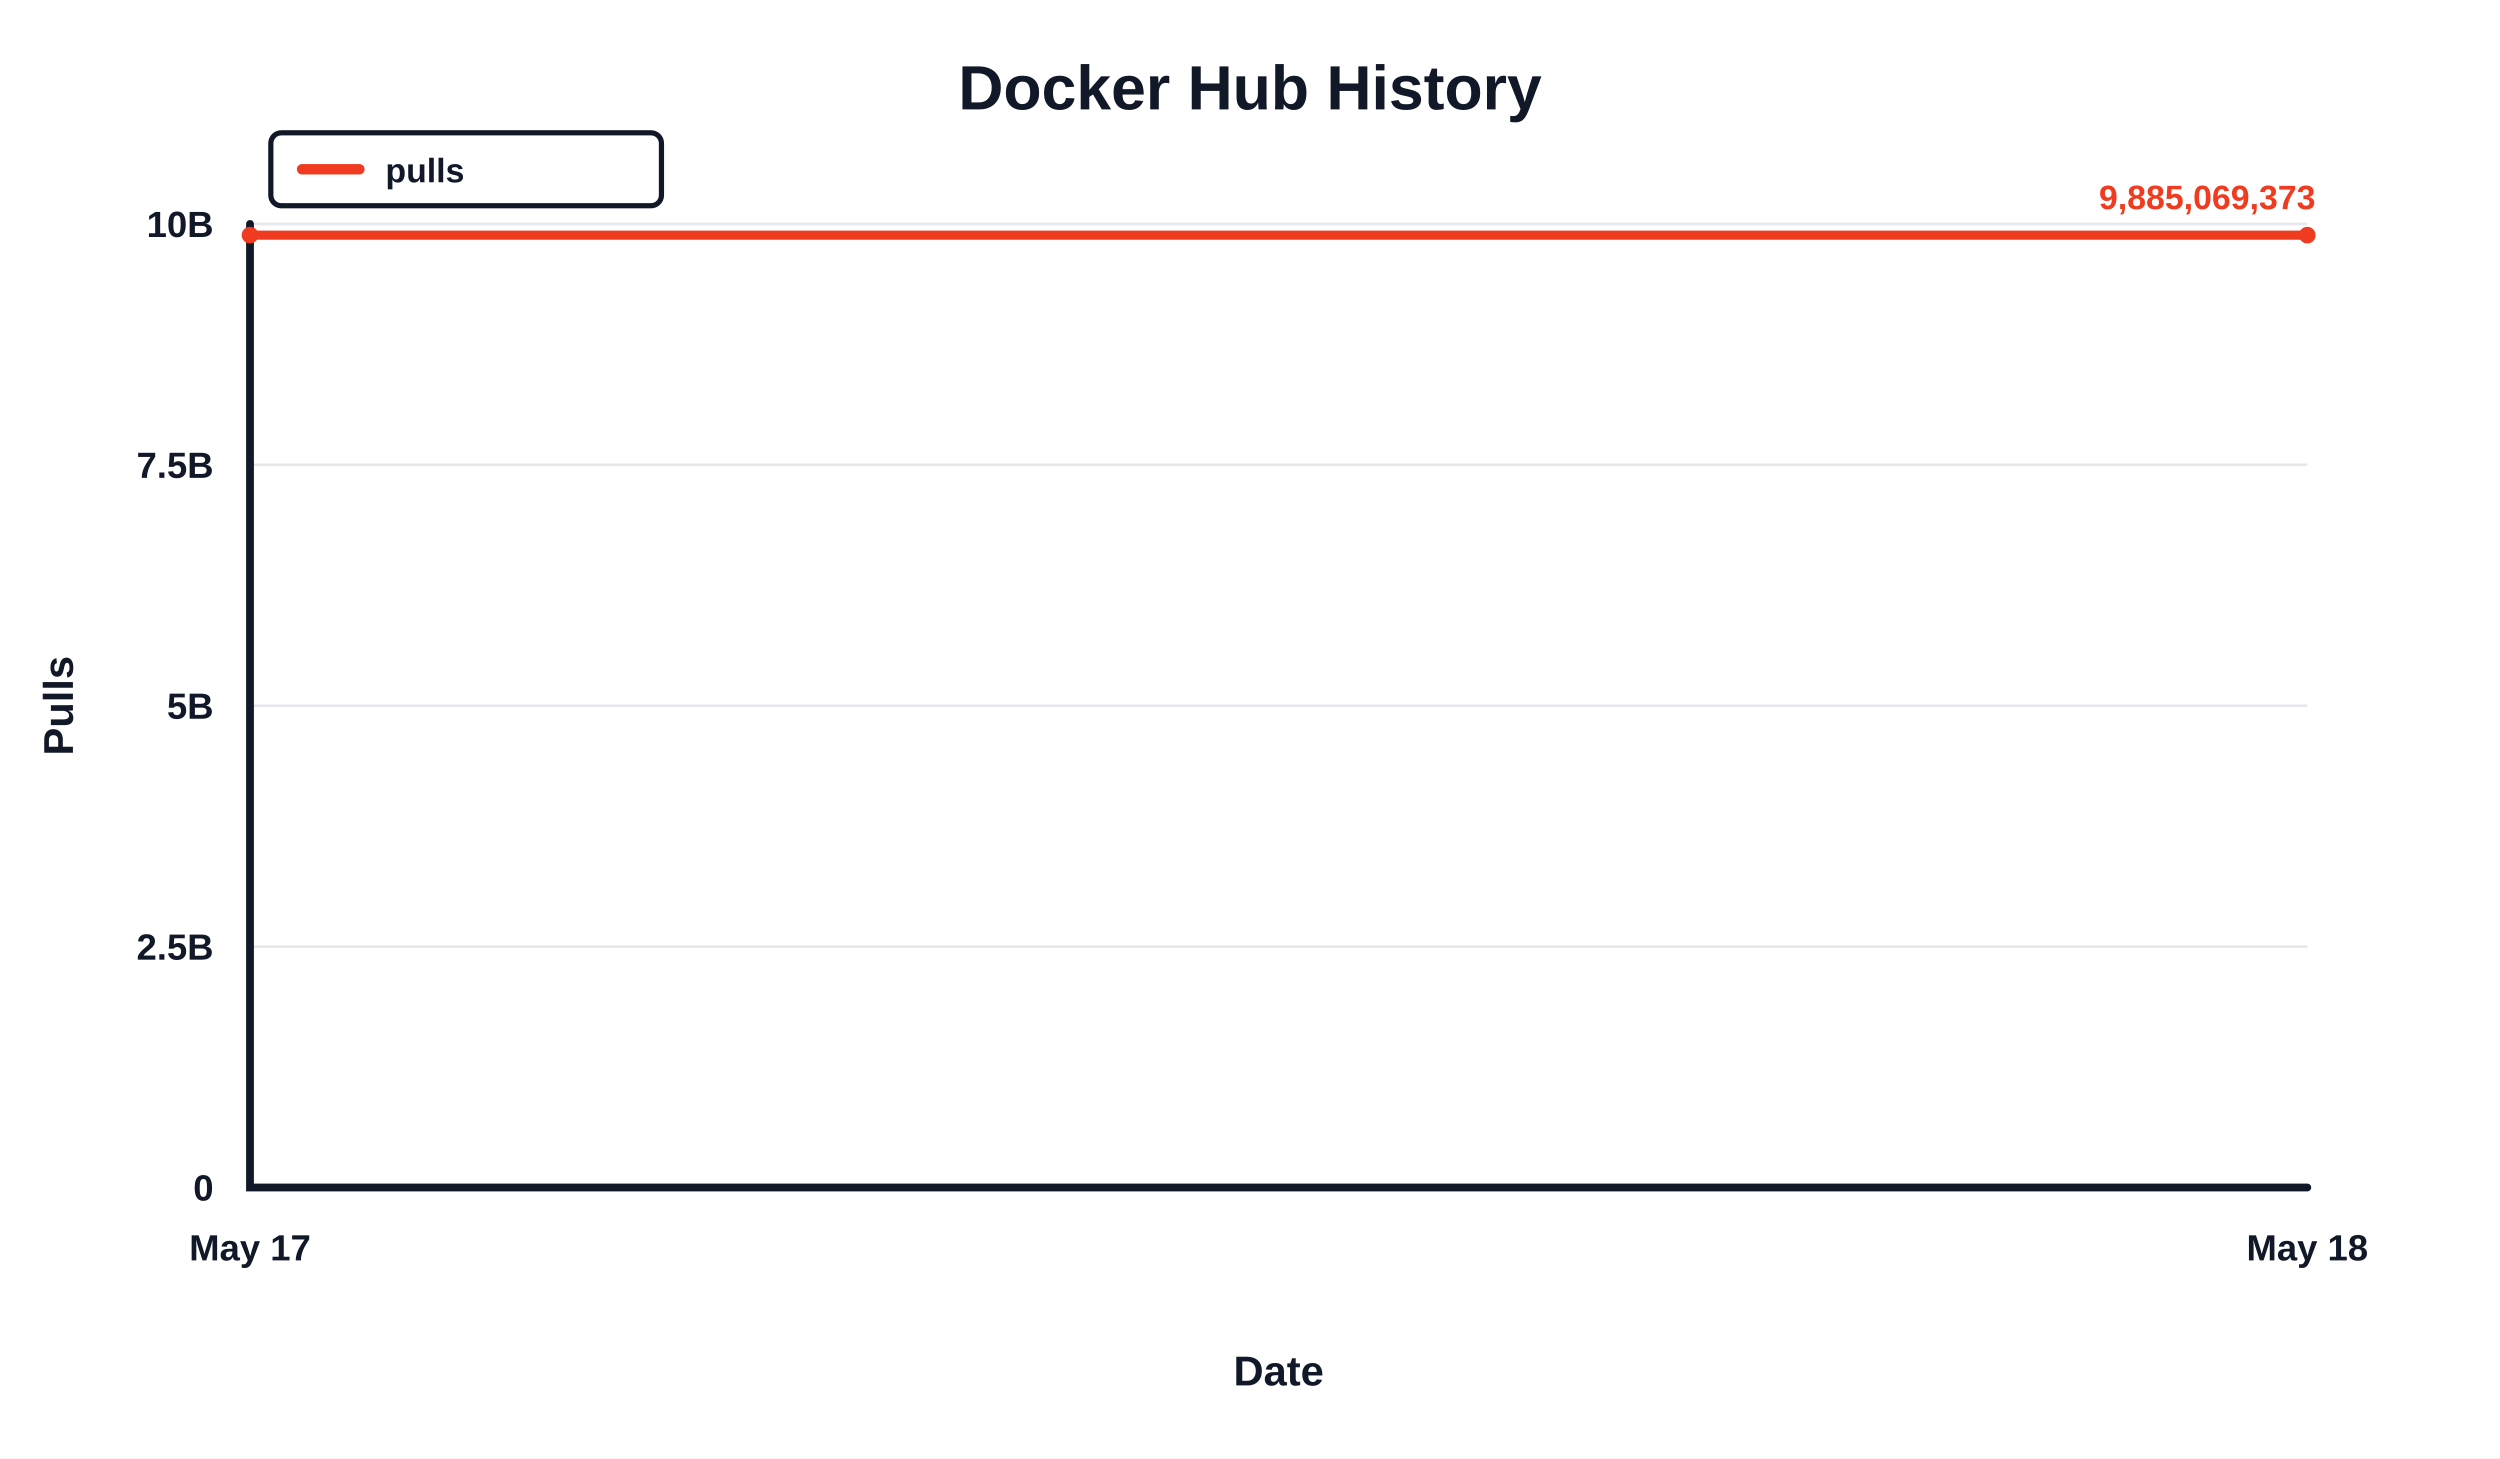
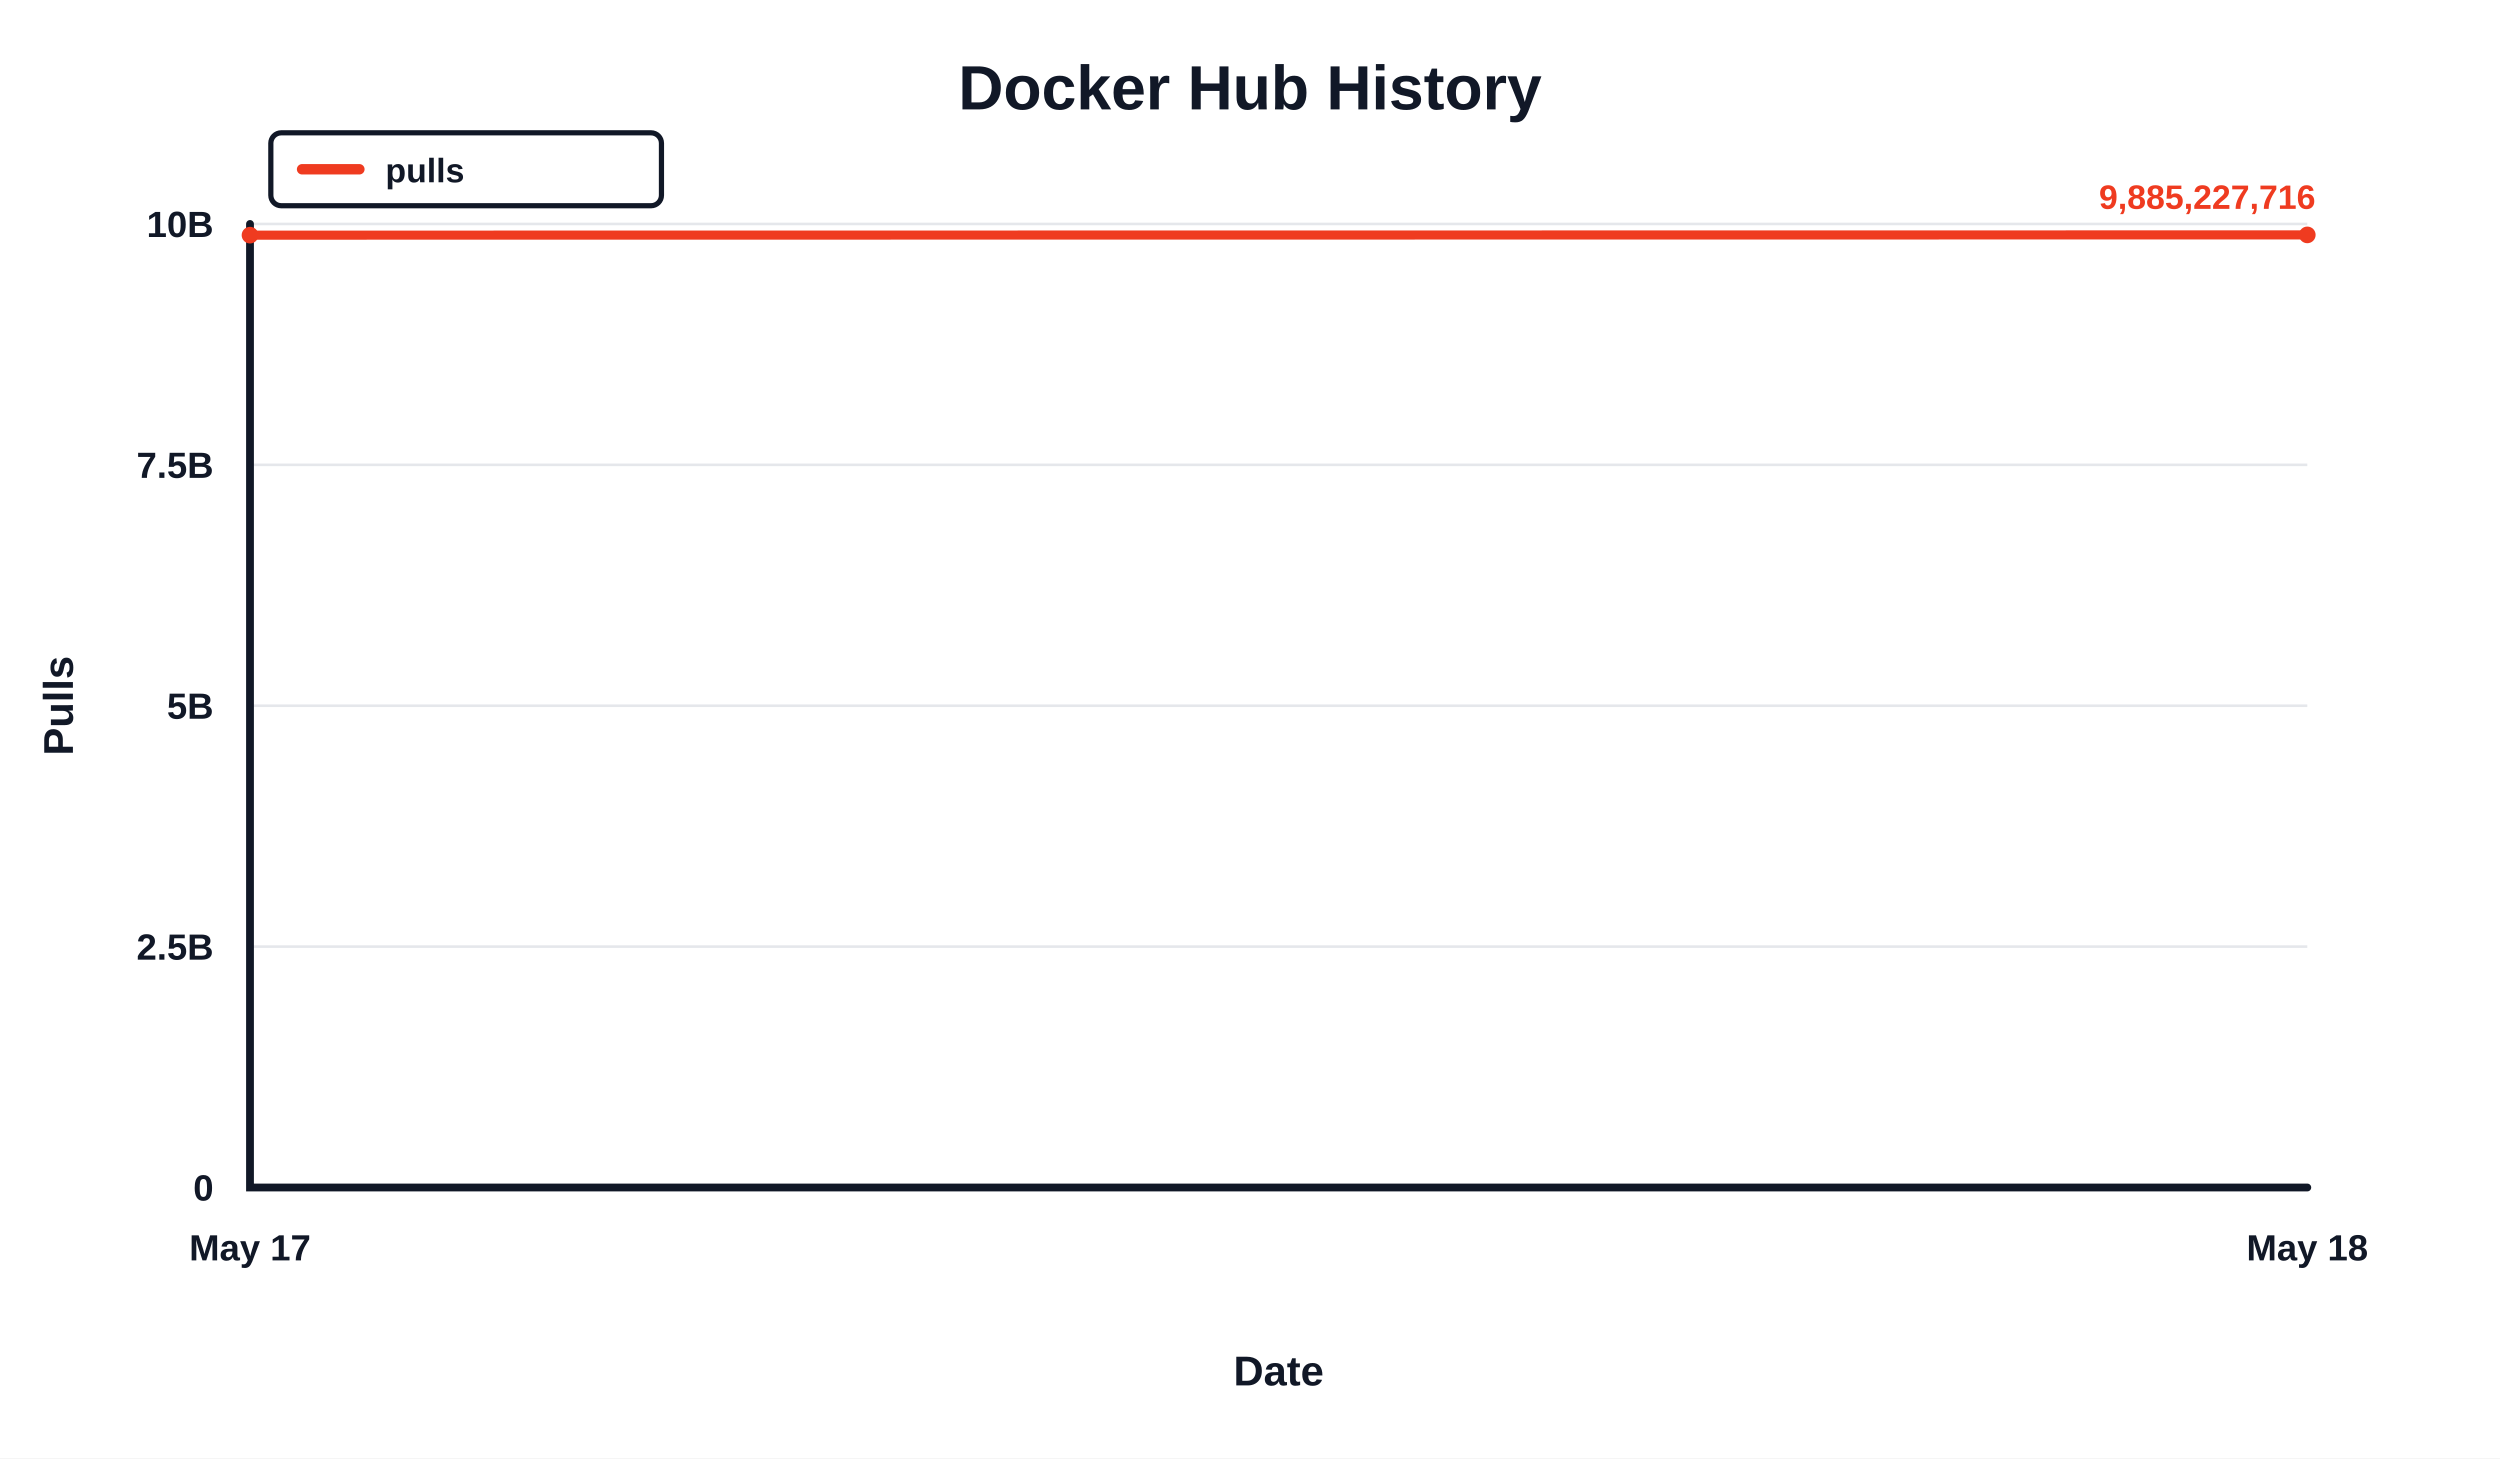
<svg xmlns="http://www.w3.org/2000/svg" width="960" height="560" viewBox="0 0 960 560" role="img" aria-label="ubuntu-docker Docker Hub History line chart">
  <rect width="960" height="560" fill="#ffffff" />
  <text x="480" y="42" text-anchor="middle" font-family="Segoe UI, Arial, sans-serif" font-size="24" font-weight="700" fill="#111827">Docker Hub History</text>
  <g transform="translate(104,64)">
    <rect x="0" y="-13" width="150" height="28" rx="4" fill="#ffffff" stroke="#111827" stroke-width="2" />
    <line x1="12" y1="1" x2="34" y2="1" stroke="#ef3b20" stroke-width="4" stroke-linecap="round" />
    <text x="44" y="6" font-family="Segoe UI, Arial, sans-serif" font-size="13" font-weight="600" fill="#111827">pulls</text>
  </g>
  <line x1="96" y1="456.0" x2="886" y2="456.0" stroke="#e5e7eb" stroke-width="1" />
  <text x="82" y="461.0" text-anchor="end" font-family="Segoe UI, Arial, sans-serif" font-size="14" font-weight="600" fill="#111827">0</text>
  <line x1="96" y1="363.5" x2="886" y2="363.5" stroke="#e5e7eb" stroke-width="1" />
  <text x="82" y="368.5" text-anchor="end" font-family="Segoe UI, Arial, sans-serif" font-size="14" font-weight="600" fill="#111827">2.5B</text>
  <line x1="96" y1="271.0" x2="886" y2="271.0" stroke="#e5e7eb" stroke-width="1" />
  <text x="82" y="276.0" text-anchor="end" font-family="Segoe UI, Arial, sans-serif" font-size="14" font-weight="600" fill="#111827">5B</text>
  <line x1="96" y1="178.5" x2="886" y2="178.5" stroke="#e5e7eb" stroke-width="1" />
  <text x="82" y="183.5" text-anchor="end" font-family="Segoe UI, Arial, sans-serif" font-size="14" font-weight="600" fill="#111827">7.5B</text>
  <line x1="96" y1="86.0" x2="886" y2="86.0" stroke="#e5e7eb" stroke-width="1" />
  <text x="82" y="91.0" text-anchor="end" font-family="Segoe UI, Arial, sans-serif" font-size="14" font-weight="600" fill="#111827">10B</text>
  <path d="M96,86 L96,456 L886,456" fill="none" stroke="#111827" stroke-width="3" stroke-linecap="round" />
-   <path d="M96.0,90.3 L886.0,90.3" fill="none" stroke="#ef3b20" stroke-width="3.5" stroke-linecap="round" stroke-linejoin="round" />
+   <path d="M96.0,90.3 L886.0,90.2" fill="none" stroke="#ef3b20" stroke-width="3.5" stroke-linecap="round" stroke-linejoin="round" />
  <circle cx="96.0" cy="90.3" r="3.2" fill="#ef3b20" />
-   <circle cx="886.0" cy="90.3" r="3.2" fill="#ef3b20" />
-   <text x="806.0" y="80.3" font-family="Segoe UI, Arial, sans-serif" font-size="13" font-weight="700" fill="#ef3b20">9,885,069,373</text>
+   <circle cx="886.0" cy="90.2" r="3.2" fill="#ef3b20" />
+   <text x="806.0" y="80.2" font-family="Segoe UI, Arial, sans-serif" font-size="13" font-weight="700" fill="#ef3b20">9,885,227,716</text>
  <text x="96.0" y="484" text-anchor="middle" font-family="Segoe UI, Arial, sans-serif" font-size="14" font-weight="600" fill="#111827">May 17</text>
  <text x="886.0" y="484" text-anchor="middle" font-family="Segoe UI, Arial, sans-serif" font-size="14" font-weight="600" fill="#111827">May 18</text>
  <text x="491" y="532" text-anchor="middle" font-family="Segoe UI, Arial, sans-serif" font-size="16" font-weight="600" fill="#111827">Date</text>
  <text transform="translate(28 271) rotate(-90)" text-anchor="middle" font-family="Segoe UI, Arial, sans-serif" font-size="16" font-weight="600" fill="#111827">Pulls</text>
</svg>
